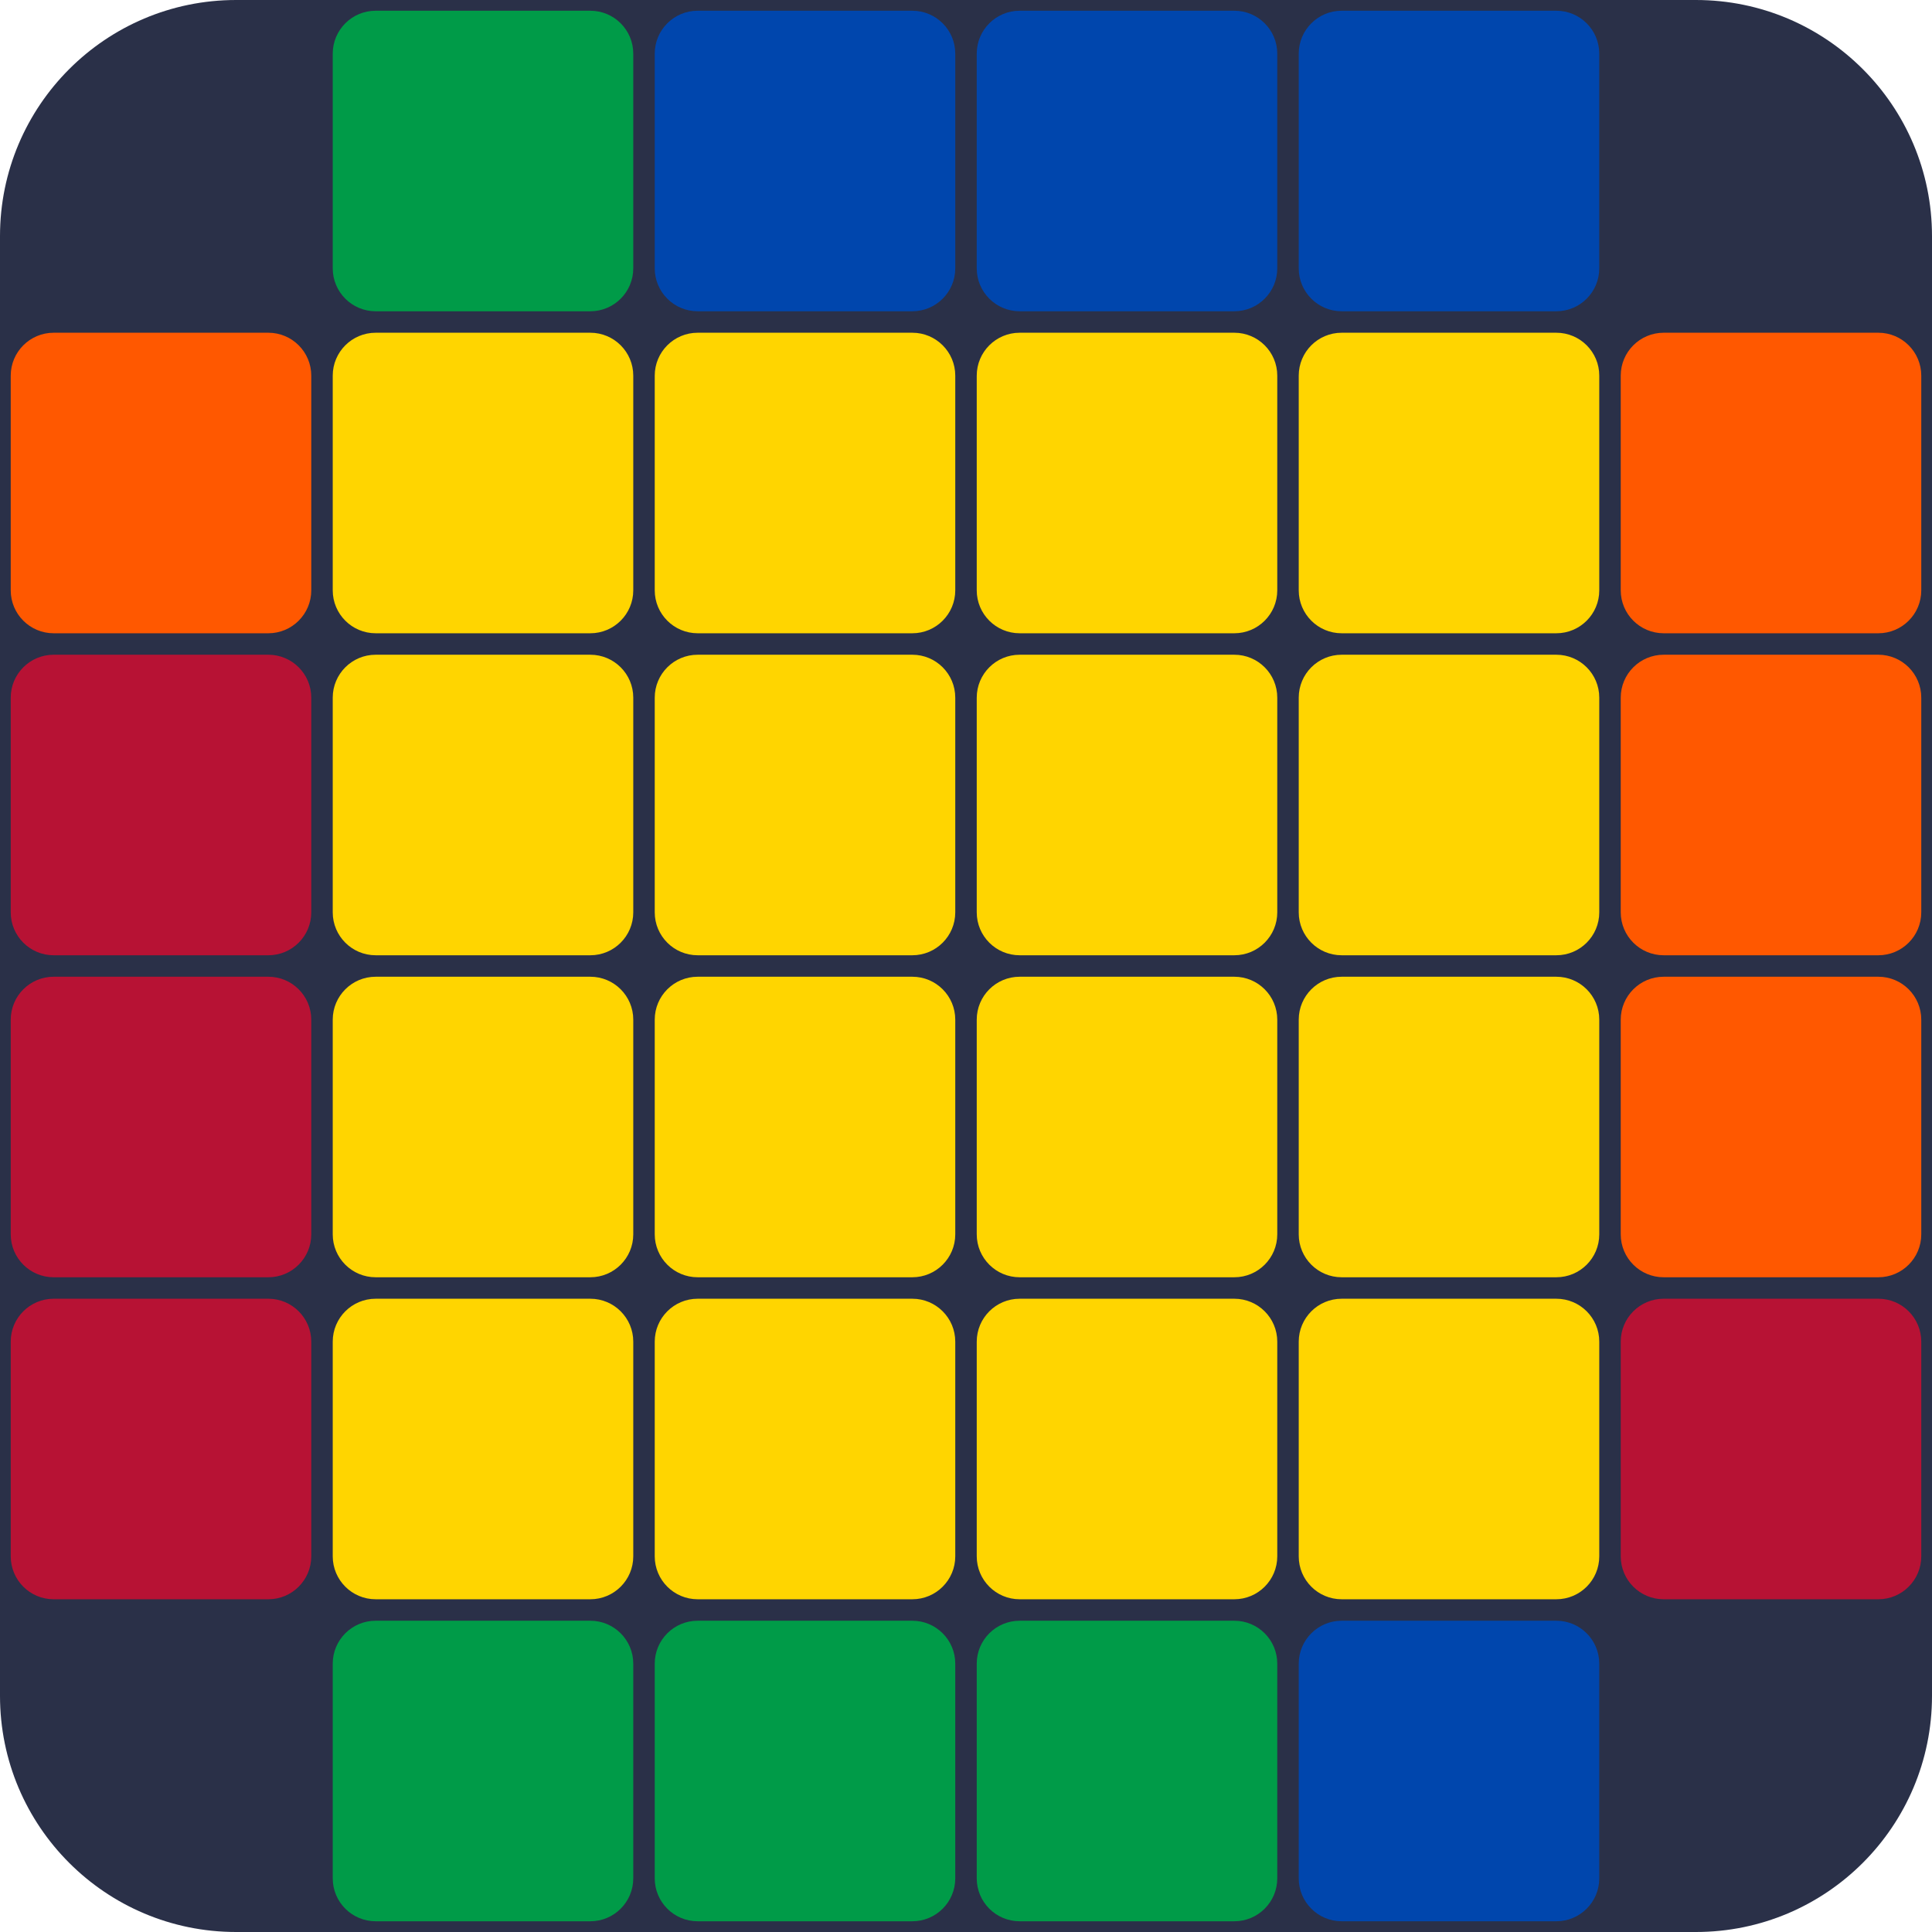
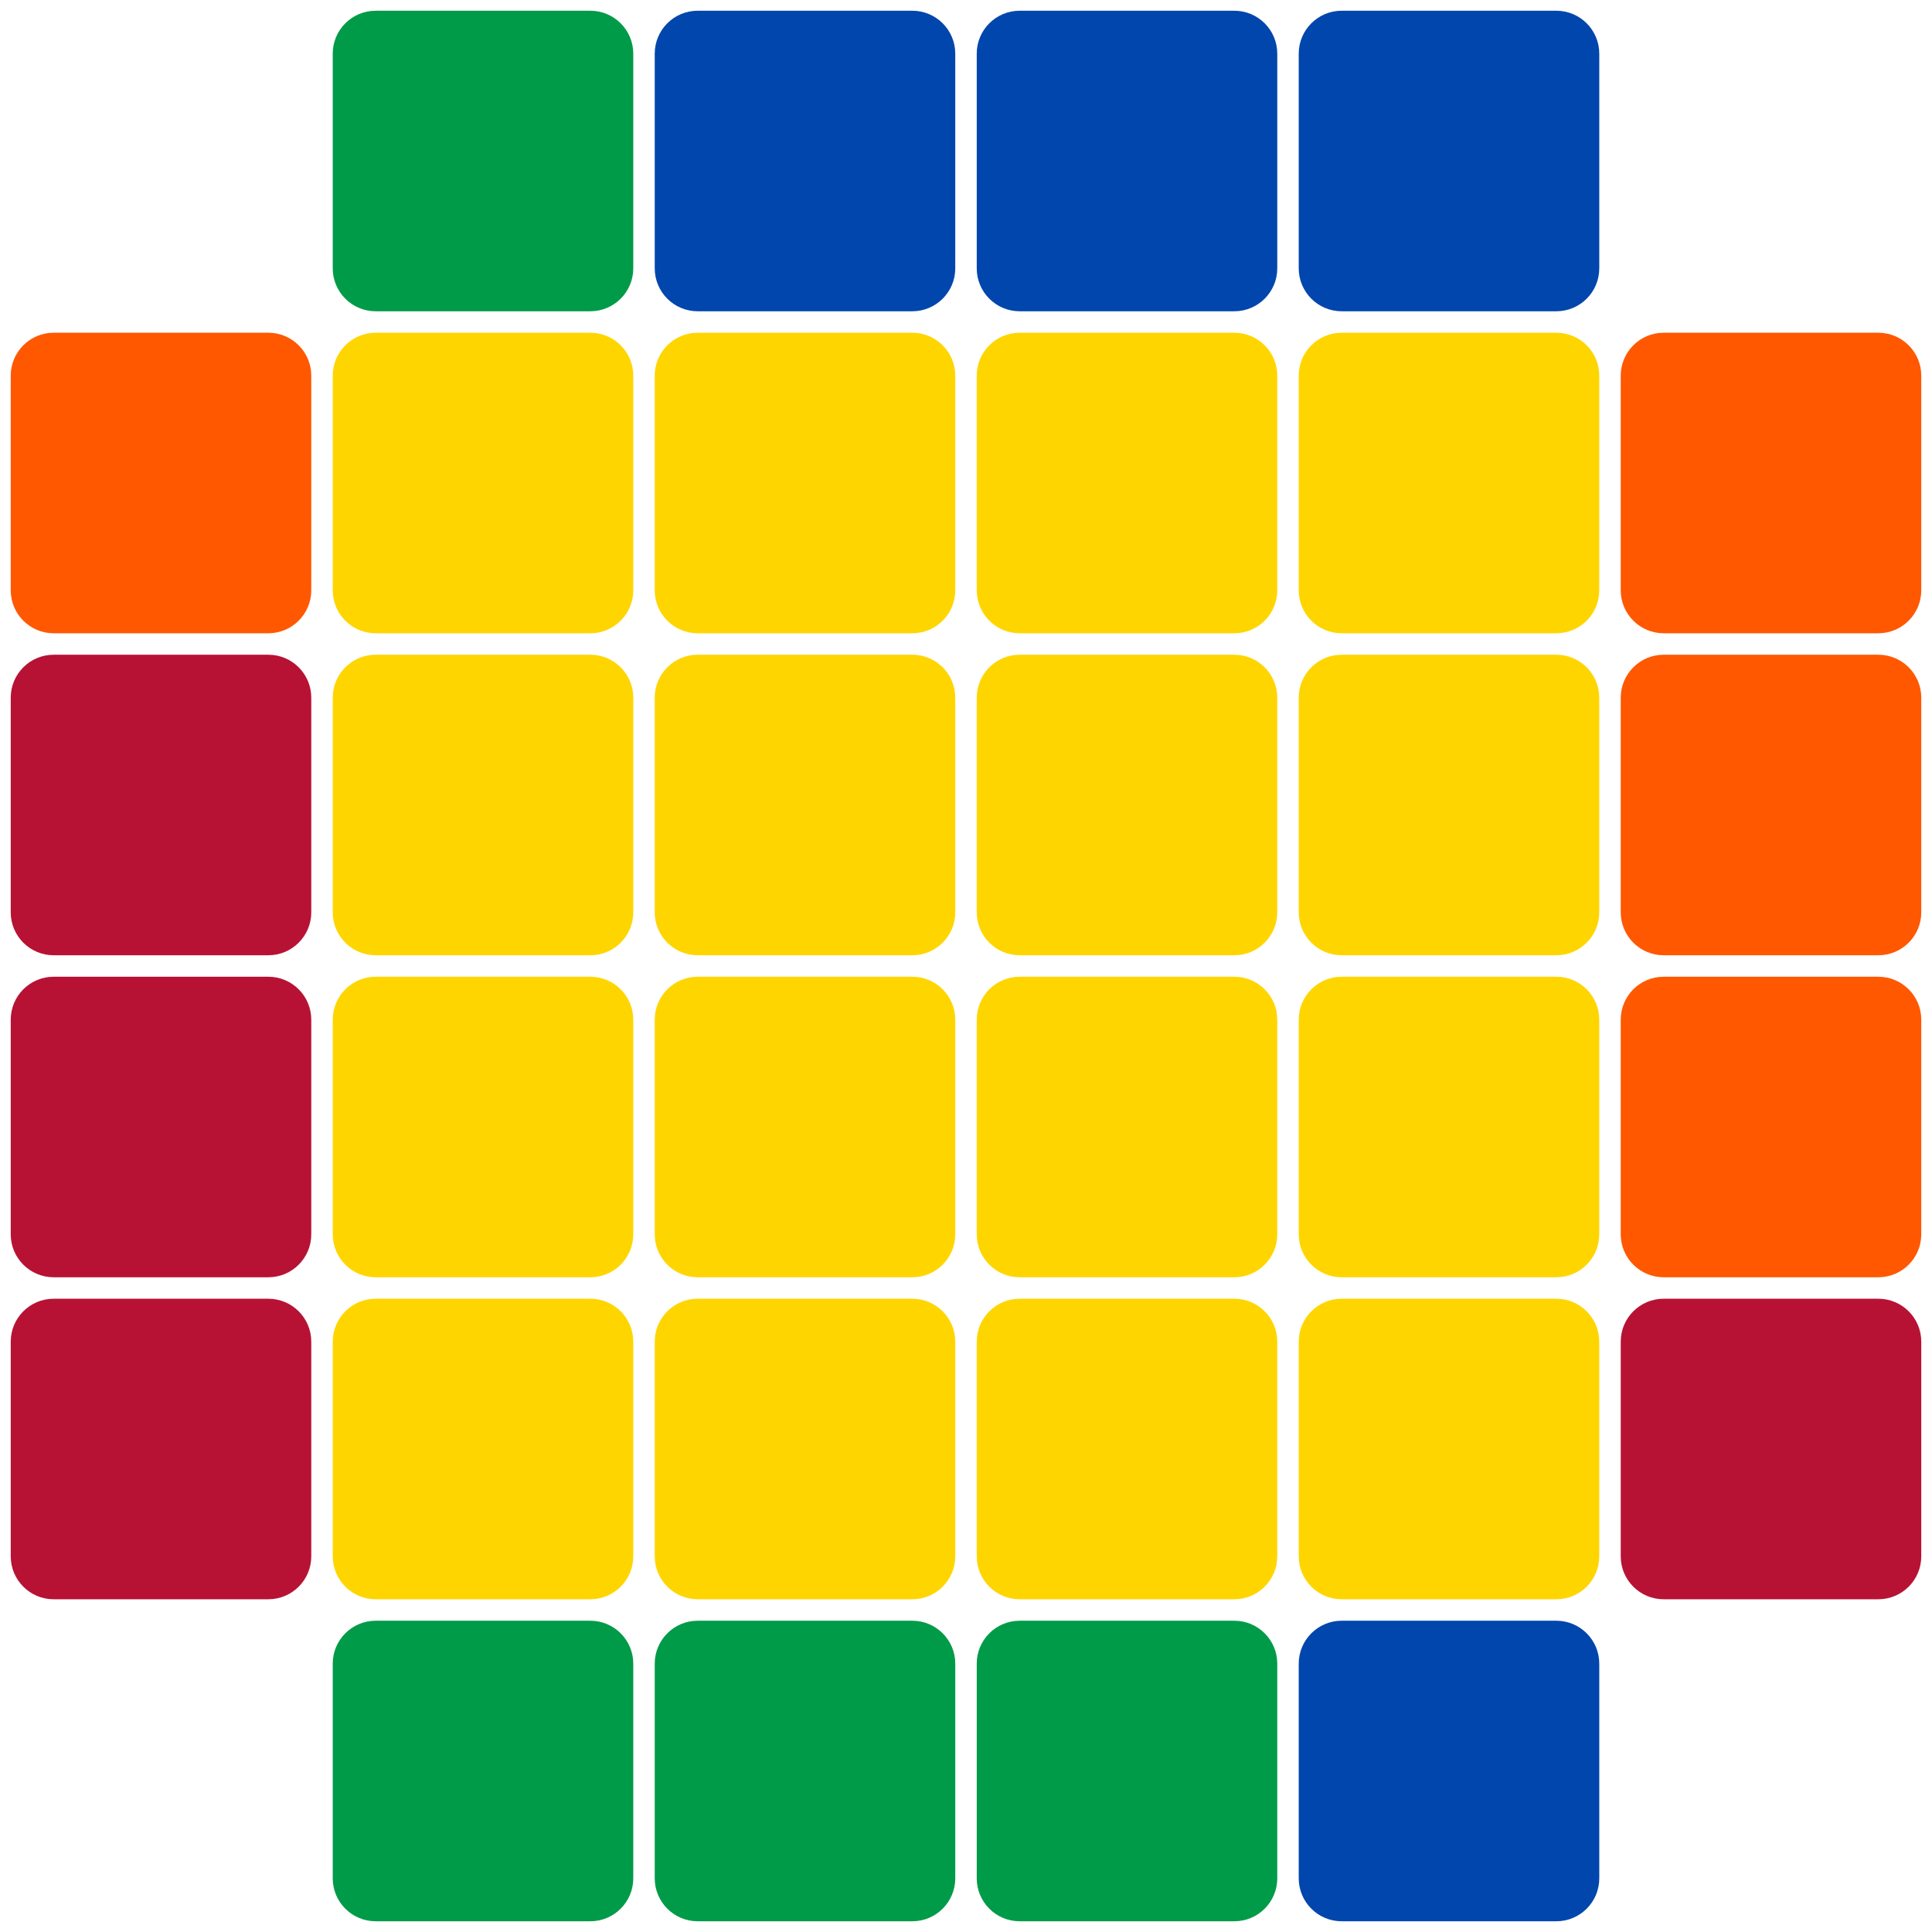
<svg xmlns="http://www.w3.org/2000/svg" viewBox="0 0 180 180">
-   <rect x="0" y="0" width="180" height="180" rx="22" fill="#2a3048" />
  <rect x="31" y="1" width="28" height="28" rx="4" fill="#009b48" />
  <rect x="61" y="1" width="28" height="28" rx="4" fill="#0046ad" />
  <rect x="91" y="1" width="28" height="28" rx="4" fill="#0046ad" />
  <rect x="121" y="1" width="28" height="28" rx="4" fill="#0046ad" />
  <rect x="1" y="31" width="28" height="28" rx="4" fill="#ff5800" />
  <rect x="31" y="31" width="28" height="28" rx="4" fill="#ffd500" />
  <rect x="61" y="31" width="28" height="28" rx="4" fill="#ffd500" />
  <rect x="91" y="31" width="28" height="28" rx="4" fill="#ffd500" />
  <rect x="121" y="31" width="28" height="28" rx="4" fill="#ffd500" />
  <rect x="151" y="31" width="28" height="28" rx="4" fill="#ff5800" />
  <rect x="1" y="61" width="28" height="28" rx="4" fill="#b71234" />
  <rect x="31" y="61" width="28" height="28" rx="4" fill="#ffd500" />
  <rect x="61" y="61" width="28" height="28" rx="4" fill="#ffd500" />
  <rect x="91" y="61" width="28" height="28" rx="4" fill="#ffd500" />
  <rect x="121" y="61" width="28" height="28" rx="4" fill="#ffd500" />
  <rect x="151" y="61" width="28" height="28" rx="4" fill="#ff5800" />
  <rect x="1" y="91" width="28" height="28" rx="4" fill="#b71234" />
  <rect x="31" y="91" width="28" height="28" rx="4" fill="#ffd500" />
  <rect x="61" y="91" width="28" height="28" rx="4" fill="#ffd500" />
  <rect x="91" y="91" width="28" height="28" rx="4" fill="#ffd500" />
  <rect x="121" y="91" width="28" height="28" rx="4" fill="#ffd500" />
  <rect x="151" y="91" width="28" height="28" rx="4" fill="#ff5800" />
  <rect x="1" y="121" width="28" height="28" rx="4" fill="#b71234" />
  <rect x="31" y="121" width="28" height="28" rx="4" fill="#ffd500" />
  <rect x="61" y="121" width="28" height="28" rx="4" fill="#ffd500" />
  <rect x="91" y="121" width="28" height="28" rx="4" fill="#ffd500" />
  <rect x="121" y="121" width="28" height="28" rx="4" fill="#ffd500" />
  <rect x="151" y="121" width="28" height="28" rx="4" fill="#b71234" />
  <rect x="31" y="151" width="28" height="28" rx="4" fill="#009b48" />
  <rect x="61" y="151" width="28" height="28" rx="4" fill="#009b48" />
  <rect x="91" y="151" width="28" height="28" rx="4" fill="#009b48" />
  <rect x="121" y="151" width="28" height="28" rx="4" fill="#0046ad" />
</svg>
